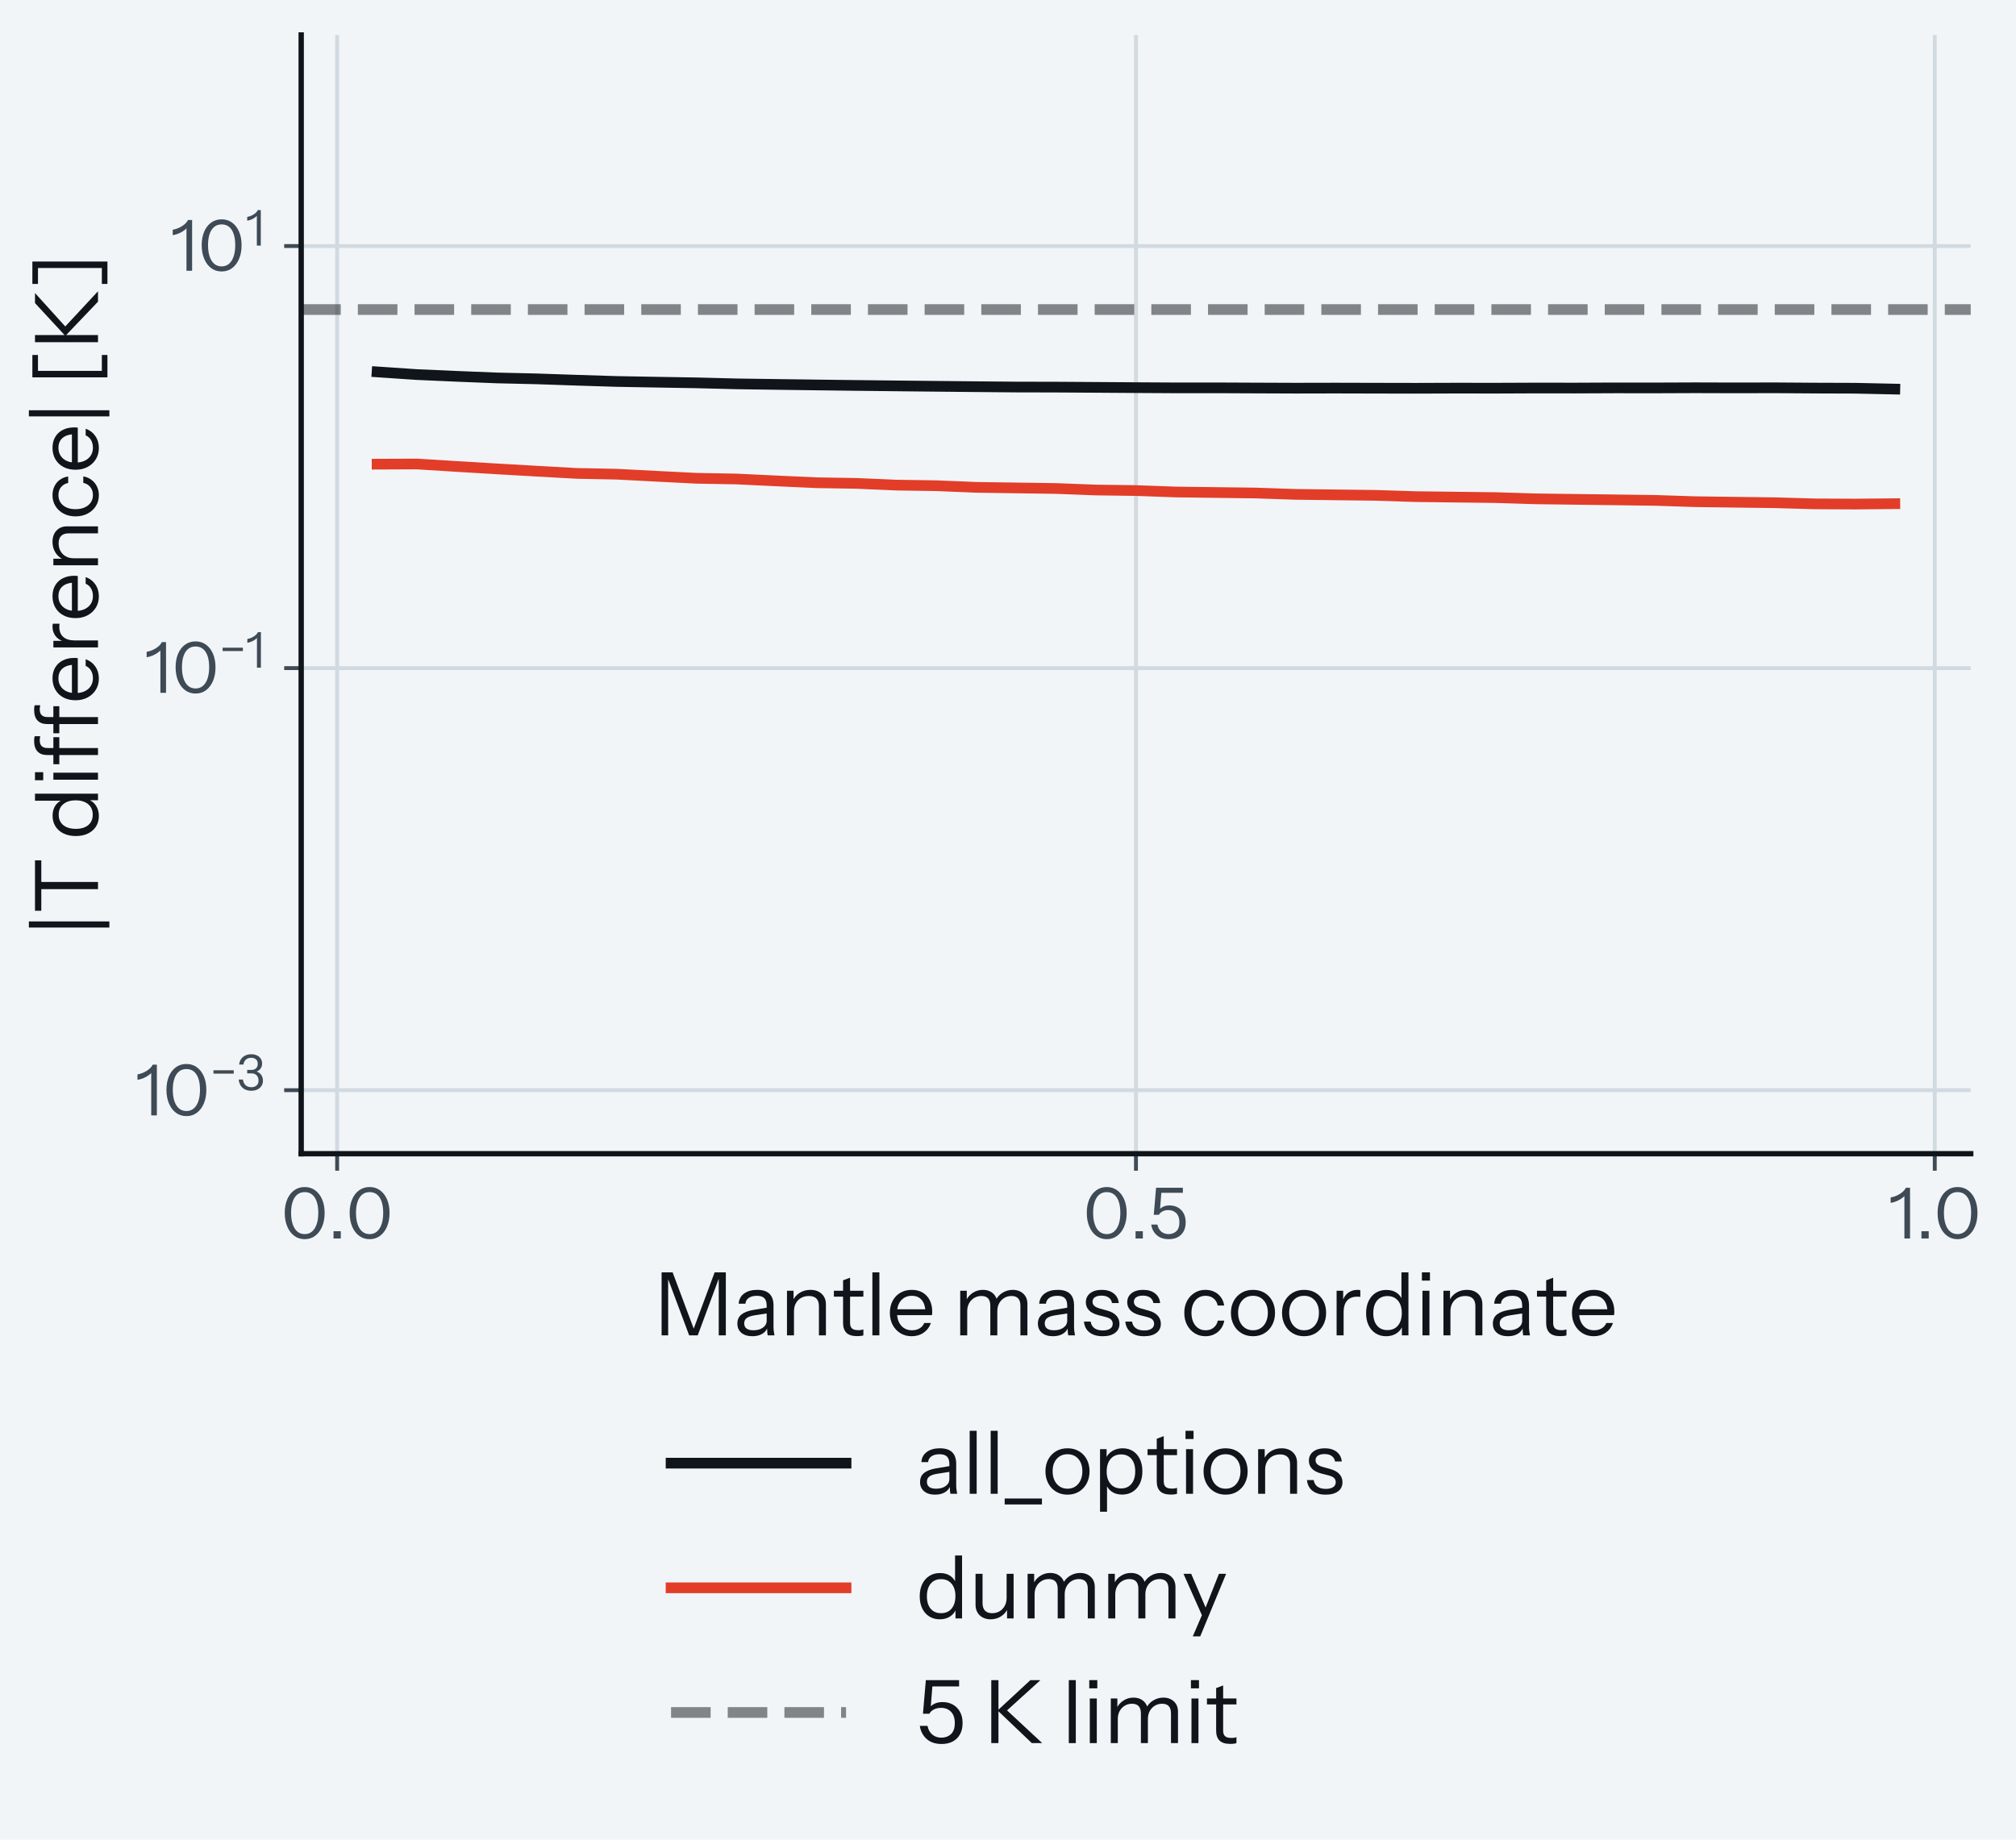
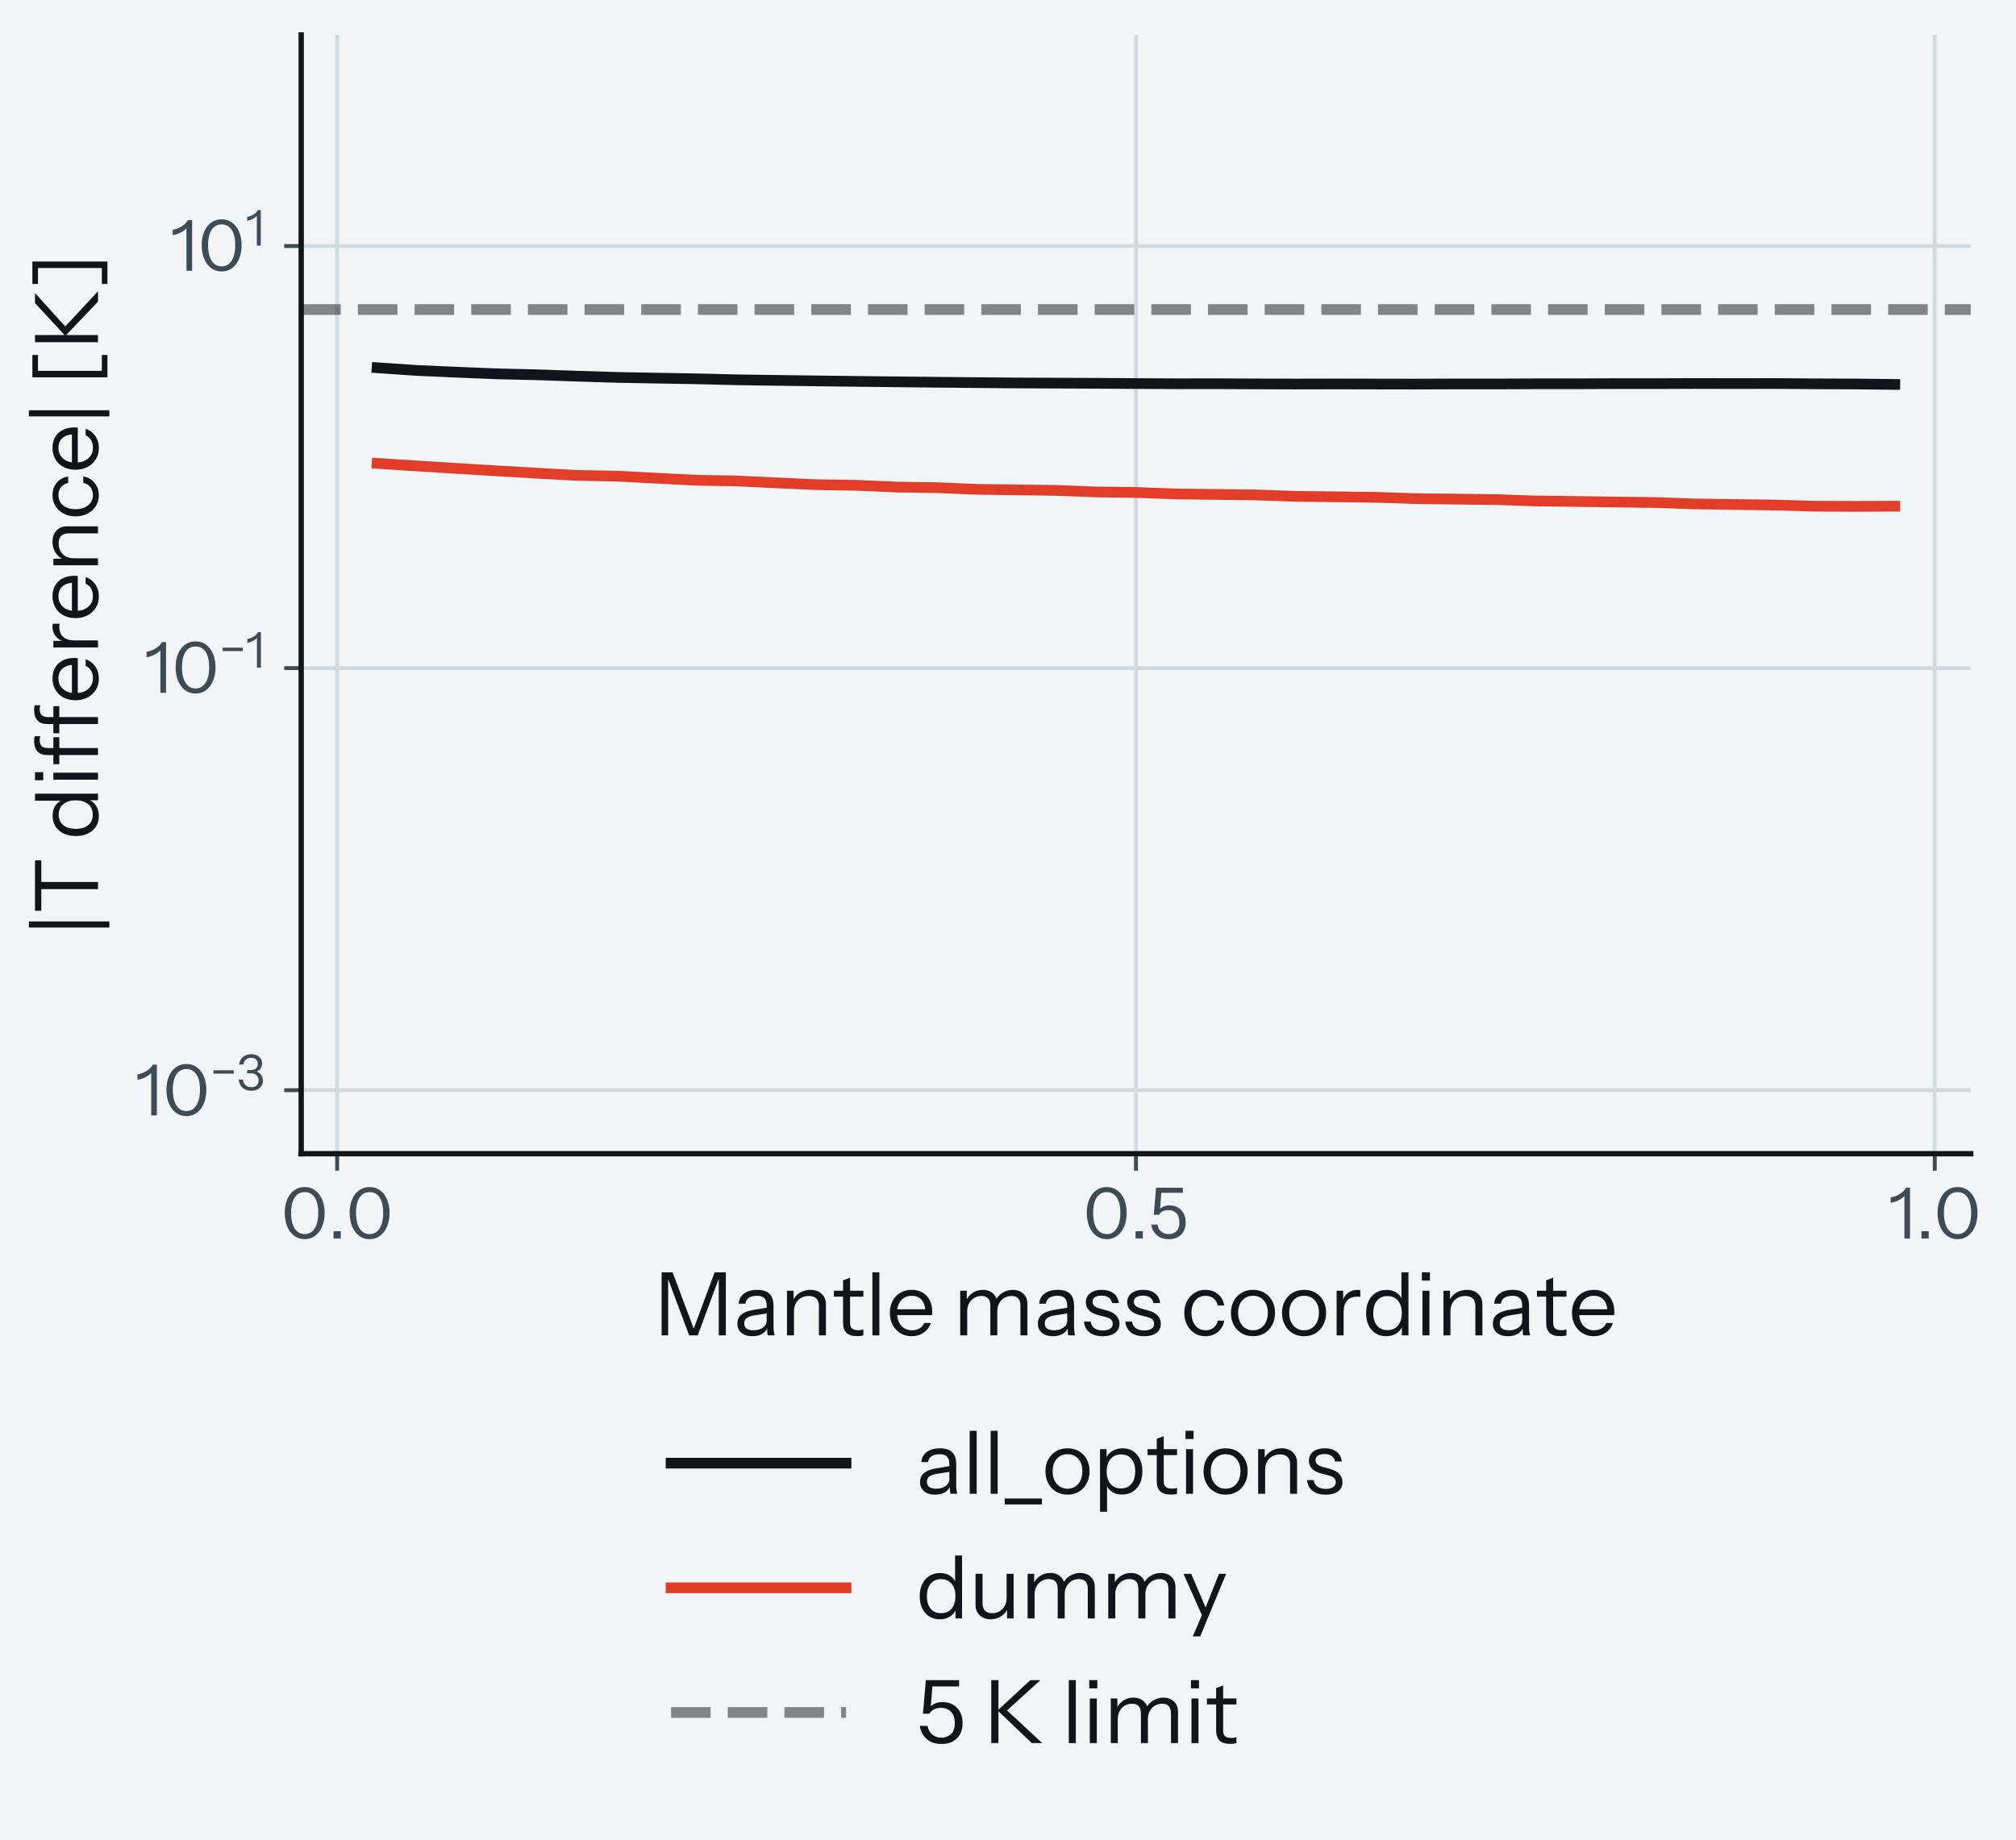
<svg xmlns="http://www.w3.org/2000/svg" xmlns:xlink="http://www.w3.org/1999/xlink" width="414.753pt" height="378.54pt" viewBox="0 0 414.753 378.54" version="1.1">
  <defs>
    <style type="text/css">*{stroke-linejoin: round; stroke-linecap: butt}</style>
  </defs>
  <g id="figure_1">
    <g id="patch_1">
      <path d="M 0 378.54  L 414.753 378.54  L 414.753 0  L 0 0  z " style="fill: #f2f5f7" />
    </g>
    <g id="axes_1">
      <g id="patch_2">
        <path d="M 61.965 237.38  L 405.437 237.38  L 405.437 7.2  L 61.965 7.2  z " style="fill: #f2f5f7" />
      </g>
      <g id="matplotlib.axis_1">
        <g id="xtick_1">
          <g id="line2d_1">
            <path d="M 69.36 237.38  L 69.36 7.2  " clip-path="url(#pf23aeb0978)" style="fill: none; stroke: #d2dae1; stroke-width: 0.8; stroke-linecap: square" />
          </g>
          <g id="line2d_2">
            <defs>
              <path id="m2a301ba8c9" d="M 0 0  L 0 3.5  " style="stroke: #3e4a55; stroke-width: 0.8" />
            </defs>
            <g>
              <use xlink:href="#m2a301ba8c9" x="69.36" y="237.38" style="fill: #3e4a55; stroke: #3e4a55; stroke-width: 0.8" />
            </g>
          </g>
          <g id="text_1">
            <g style="fill: #3e4a55" transform="translate(57.85548 254.8204) scale(0.145 -0.145)">
              <defs>
                <path id="InstrumentSans-Regular-30" d="M 2131 -64  Q 1587 -64 1180 240  Q 774 544 547 1085  Q 320 1626 320 2323  Q 320 3021 544 3549  Q 768 4077 1177 4374  Q 1587 4672 2131 4672  Q 2675 4672 3081 4374  Q 3488 4077 3715 3549  Q 3942 3021 3942 2323  Q 3942 1619 3715 1081  Q 3488 544 3081 240  Q 2675 -64 2131 -64  z M 2131 397  Q 2522 397 2797 630  Q 3072 864 3219 1296  Q 3366 1728 3366 2330  Q 3366 2925 3222 3347  Q 3078 3770 2803 3990  Q 2528 4211 2131 4211  Q 1734 4211 1459 3987  Q 1184 3763 1040 3344  Q 896 2925 896 2330  Q 896 1728 1043 1293  Q 1190 858 1465 627  Q 1741 397 2131 397  z " transform="scale(0.015625)" />
                <path id="InstrumentSans-Regular-2e" d="M 486 0  L 486 659  L 1146 659  L 1146 0  L 486 0  z " transform="scale(0.015625)" />
              </defs>
              <use xlink:href="#InstrumentSans-Regular-30" />
              <use xlink:href="#InstrumentSans-Regular-2e" transform="translate(66.59999 0)" />
              <use xlink:href="#InstrumentSans-Regular-30" transform="translate(92.09998 0)" />
            </g>
          </g>
        </g>
        <g id="xtick_2">
          <g id="line2d_3">
            <path d="M 233.701 237.38  L 233.701 7.2  " clip-path="url(#pf23aeb0978)" style="fill: none; stroke: #d2dae1; stroke-width: 0.8; stroke-linecap: square" />
          </g>
          <g id="line2d_4">
            <g>
              <use xlink:href="#m2a301ba8c9" x="233.701" y="237.38" style="fill: #3e4a55; stroke: #3e4a55; stroke-width: 0.8" />
            </g>
          </g>
          <g id="text_2">
            <g style="fill: #3e4a55" transform="translate(222.8621 254.8204) scale(0.145 -0.145)">
              <defs>
                <path id="InstrumentSans-Regular-35" d="M 1869 -64  Q 1184 -64 774 304  Q 365 672 275 1261  L 838 1261  Q 922 845 1194 621  Q 1466 397 1856 397  Q 2266 397 2550 653  Q 2835 909 2835 1466  Q 2835 2022 2550 2300  Q 2266 2579 1830 2579  Q 1517 2579 1286 2451  Q 1056 2323 979 2150  L 506 2150  L 717 4608  L 3149 4608  L 3149 4147  L 1030 4147  L 1210 4339  L 1062 2483  L 941 2528  Q 1056 2720 1312 2861  Q 1568 3002 1939 3002  Q 2368 3002 2697 2816  Q 3027 2630 3216 2288  Q 3405 1946 3405 1466  Q 3405 986 3216 643  Q 3027 301 2684 118  Q 2342 -64 1869 -64  z " transform="scale(0.015625)" />
              </defs>
              <use xlink:href="#InstrumentSans-Regular-30" />
              <use xlink:href="#InstrumentSans-Regular-2e" transform="translate(66.59999 0)" />
              <use xlink:href="#InstrumentSans-Regular-35" transform="translate(92.09998 0)" />
            </g>
          </g>
        </g>
        <g id="xtick_3">
          <g id="line2d_5">
            <path d="M 398.041 237.38  L 398.041 7.2  " clip-path="url(#pf23aeb0978)" style="fill: none; stroke: #d2dae1; stroke-width: 0.8; stroke-linecap: square" />
          </g>
          <g id="line2d_6">
            <g>
              <use xlink:href="#m2a301ba8c9" x="398.041" y="237.38" style="fill: #3e4a55; stroke: #3e4a55; stroke-width: 0.8" />
            </g>
          </g>
          <g id="text_3">
            <g style="fill: #3e4a55" transform="translate(388.5304 254.8204) scale(0.145 -0.145)">
              <defs>
                <path id="InstrumentSans-Regular-31" d="M 1440 0  L 1440 4083  L 1574 4051  Q 1498 3878 1280 3705  Q 1062 3533 777 3405  Q 493 3277 192 3232  L 192 3725  Q 493 3776 768 3904  Q 1043 4032 1257 4214  Q 1472 4397 1574 4608  L 1952 4608  L 1952 0  L 1440 0  z " transform="scale(0.015625)" />
              </defs>
              <use xlink:href="#InstrumentSans-Regular-31" />
              <use xlink:href="#InstrumentSans-Regular-2e" transform="translate(39.09999 0)" />
              <use xlink:href="#InstrumentSans-Regular-30" transform="translate(64.59998 0)" />
            </g>
          </g>
        </g>
        <g id="text_4">
          <g style="fill: #10151b" transform="translate(134.5645 274.7529) scale(0.18 -0.18)">
            <defs>
              <path id="InstrumentSans-Regular-4d" d="M 550 0  L 550 4608  L 1357 4608  L 3021 166  L 2778 166  L 4429 4608  L 5248 4608  L 5248 0  L 4730 0  L 4730 4333  L 4800 4333  L 3194 0  L 2566 0  L 960 4294  L 1030 4294  L 1030 0  L 550 0  z " transform="scale(0.015625)" />
              <path id="InstrumentSans-Regular-61" d="M 2515 0  Q 2490 109 2480 249  Q 2470 390 2470 608  L 2438 608  L 2438 2170  Q 2438 2541 2268 2717  Q 2099 2893 1722 2893  Q 1350 2893 1129 2742  Q 909 2592 883 2317  L 390 2317  Q 422 2790 787 3059  Q 1152 3328 1741 3328  Q 2349 3328 2643 3040  Q 2938 2752 2938 2176  L 2938 608  Q 2938 467 2957 316  Q 2976 166 3008 0  L 2515 0  z M 1395 -64  Q 890 -64 592 182  Q 294 429 294 858  Q 294 1286 588 1523  Q 883 1760 1446 1856  L 2586 2048  L 2586 1626  L 1523 1459  Q 1165 1402 979 1267  Q 794 1133 794 877  Q 794 627 963 499  Q 1133 371 1466 371  Q 1894 371 2166 566  Q 2438 762 2438 1075  L 2522 621  Q 2419 294 2121 115  Q 1824 -64 1395 -64  z " transform="scale(0.015625)" />
              <path id="InstrumentSans-Regular-6e" d="M 512 0  L 512 3264  L 992 3264  L 992 2496  L 1024 2496  L 1024 0  L 512 0  z M 2848 0  L 2848 2138  Q 2848 2509 2662 2694  Q 2477 2880 2112 2880  Q 1792 2880 1545 2739  Q 1299 2598 1161 2348  Q 1024 2099 1024 1766  L 941 2541  Q 1107 2906 1449 3117  Q 1792 3328 2227 3328  Q 2739 3328 3049 3037  Q 3360 2746 3360 2272  L 3360 0  L 2848 0  z " transform="scale(0.015625)" />
              <path id="InstrumentSans-Regular-74" d="M 1818 -58  Q 1274 -58 1027 188  Q 781 435 781 902  L 781 4026  L 1293 4218  L 1293 909  Q 1293 634 1433 506  Q 1574 378 1894 378  Q 2022 378 2115 394  Q 2208 410 2266 435  L 2266 0  Q 2202 -26 2083 -42  Q 1965 -58 1818 -58  z M 109 2829  L 109 3264  L 2266 3264  L 2266 2829  L 109 2829  z " transform="scale(0.015625)" />
              <path id="InstrumentSans-Regular-6c" d="M 512 0  L 512 4608  L 1024 4608  L 1024 0  L 512 0  z " transform="scale(0.015625)" />
              <path id="InstrumentSans-Regular-65" d="M 1850 -64  Q 1382 -64 1024 157  Q 666 378 461 762  Q 256 1146 256 1645  Q 256 2144 457 2525  Q 659 2906 1024 3117  Q 1389 3328 1862 3328  Q 2317 3328 2653 3129  Q 2989 2931 3171 2572  Q 3354 2214 3354 1728  Q 3354 1664 3350 1606  Q 3347 1549 3334 1478  L 640 1478  L 640 1907  L 3021 1907  L 2854 1670  Q 2854 2259 2595 2576  Q 2336 2893 1862 2893  Q 1376 2893 1078 2557  Q 781 2221 781 1651  Q 781 1069 1078 720  Q 1376 371 1875 371  Q 2189 371 2425 508  Q 2662 646 2771 902  L 3258 902  Q 3098 454 2723 195  Q 2349 -64 1850 -64  z " transform="scale(0.015625)" />
              <path id="InstrumentSans-Regular-20" transform="scale(0.015625)" />
              <path id="InstrumentSans-Regular-6d" d="M 512 0  L 512 3264  L 992 3264  L 992 2496  L 1024 2496  L 1024 0  L 512 0  z M 2714 0  L 2714 2163  Q 2714 2534 2547 2707  Q 2381 2880 2067 2880  Q 1773 2880 1536 2739  Q 1299 2598 1161 2348  Q 1024 2099 1024 1766  L 941 2541  Q 1107 2906 1440 3117  Q 1773 3328 2163 3328  Q 2637 3328 2931 3049  Q 3226 2771 3226 2298  L 3226 0  L 2714 0  z M 4915 0  L 4915 2163  Q 4915 2534 4748 2707  Q 4582 2880 4269 2880  Q 3974 2880 3737 2739  Q 3501 2598 3363 2348  Q 3226 2099 3226 1766  L 3098 2541  Q 3264 2906 3609 3117  Q 3955 3328 4352 3328  Q 4826 3328 5126 3049  Q 5427 2771 5427 2298  L 5427 0  L 4915 0  z " transform="scale(0.015625)" />
              <path id="InstrumentSans-Regular-73" d="M 1619 -64  Q 1018 -64 659 214  Q 301 493 250 1005  L 742 1005  Q 787 691 1017 524  Q 1248 358 1632 358  Q 1971 358 2163 486  Q 2355 614 2355 851  Q 2355 1018 2246 1142  Q 2138 1267 1811 1350  L 1286 1485  Q 838 1600 614 1840  Q 390 2080 390 2413  Q 390 2835 704 3081  Q 1018 3328 1555 3328  Q 2086 3328 2419 3072  Q 2752 2816 2797 2362  L 2304 2362  Q 2259 2624 2060 2765  Q 1862 2906 1536 2906  Q 1222 2906 1049 2787  Q 877 2669 877 2451  Q 877 2285 1001 2163  Q 1126 2042 1421 1958  L 1933 1818  Q 2387 1696 2617 1446  Q 2848 1197 2848 845  Q 2848 416 2521 176  Q 2195 -64 1619 -64  z " transform="scale(0.015625)" />
              <path id="InstrumentSans-Regular-63" d="M 1805 -64  Q 1357 -64 1008 157  Q 659 378 457 765  Q 256 1152 256 1645  Q 256 2138 457 2515  Q 659 2893 1008 3110  Q 1357 3328 1798 3328  Q 2163 3328 2454 3187  Q 2746 3046 2934 2787  Q 3123 2528 3174 2182  L 2701 2182  Q 2637 2496 2406 2694  Q 2176 2893 1811 2893  Q 1498 2893 1267 2739  Q 1037 2586 909 2304  Q 781 2022 781 1645  Q 781 1267 909 979  Q 1037 691 1270 531  Q 1504 371 1818 371  Q 2170 371 2406 566  Q 2643 762 2707 1075  L 3181 1075  Q 3123 736 2928 477  Q 2733 218 2445 77  Q 2157 -64 1805 -64  z " transform="scale(0.015625)" />
              <path id="InstrumentSans-Regular-6f" d="M 1869 -64  Q 1389 -64 1024 160  Q 659 384 457 771  Q 256 1158 256 1645  Q 256 2138 461 2515  Q 666 2893 1027 3110  Q 1389 3328 1869 3328  Q 2355 3328 2716 3110  Q 3078 2893 3280 2515  Q 3482 2138 3482 1645  Q 3482 1158 3280 771  Q 3078 384 2716 160  Q 2355 -64 1869 -64  z M 1869 371  Q 2202 371 2445 534  Q 2688 698 2822 986  Q 2957 1274 2957 1651  Q 2957 2214 2659 2553  Q 2362 2893 1869 2893  Q 1382 2893 1081 2553  Q 781 2214 781 1651  Q 781 1274 915 986  Q 1050 698 1296 534  Q 1542 371 1869 371  z " transform="scale(0.015625)" />
              <path id="InstrumentSans-Regular-72" d="M 512 0  L 512 3264  L 992 3264  L 992 2432  L 1024 2432  L 1024 0  L 512 0  z M 1024 1702  L 941 2477  Q 1056 2893 1350 3110  Q 1645 3328 2029 3328  Q 2189 3328 2246 3302  L 2246 2810  Q 2214 2822 2156 2825  Q 2099 2829 2016 2829  Q 1530 2829 1277 2537  Q 1024 2246 1024 1702  z " transform="scale(0.015625)" />
              <path id="InstrumentSans-Regular-64" d="M 2886 0  L 2886 762  L 2950 742  Q 2829 371 2505 153  Q 2182 -64 1734 -64  Q 1293 -64 963 147  Q 634 358 451 736  Q 269 1114 269 1619  Q 269 2131 454 2515  Q 640 2899 973 3110  Q 1306 3322 1754 3322  Q 2214 3322 2528 3098  Q 2842 2874 2957 2464  L 2854 2451  L 2854 4608  L 3366 4608  L 3366 0  L 2886 0  z M 1830 384  Q 2323 384 2601 720  Q 2880 1056 2880 1638  Q 2880 2208 2598 2541  Q 2317 2874 1830 2874  Q 1344 2874 1069 2541  Q 794 2208 794 1619  Q 794 1043 1069 713  Q 1344 384 1830 384  z " transform="scale(0.015625)" />
              <path id="InstrumentSans-Regular-69" d="M 512 0  L 512 3264  L 1024 3264  L 1024 0  L 512 0  z M 472 4006  L 472 4608  L 1061 4608  L 1061 4006  L 472 4006  z " transform="scale(0.015625)" />
            </defs>
            <use xlink:href="#InstrumentSans-Regular-4d" />
            <use xlink:href="#InstrumentSans-Regular-61" transform="translate(90.59999 0)" />
            <use xlink:href="#InstrumentSans-Regular-6e" transform="translate(143.9 0)" />
            <use xlink:href="#InstrumentSans-Regular-74" transform="translate(203.8 0)" />
            <use xlink:href="#InstrumentSans-Regular-6c" transform="translate(241.5 0)" />
            <use xlink:href="#InstrumentSans-Regular-65" transform="translate(265.5 0)" />
            <use xlink:href="#InstrumentSans-Regular-20" transform="translate(321.8999 0)" />
            <use xlink:href="#InstrumentSans-Regular-6d" transform="translate(341.8999 0)" />
            <use xlink:href="#InstrumentSans-Regular-61" transform="translate(434.0999 0)" />
            <use xlink:href="#InstrumentSans-Regular-73" transform="translate(487.3999 0)" />
            <use xlink:href="#InstrumentSans-Regular-73" transform="translate(534.6999 0)" />
            <use xlink:href="#InstrumentSans-Regular-20" transform="translate(581.9999 0)" />
            <use xlink:href="#InstrumentSans-Regular-63" transform="translate(601.9999 0)" />
            <use xlink:href="#InstrumentSans-Regular-6f" transform="translate(655.2998 0)" />
            <use xlink:href="#InstrumentSans-Regular-6f" transform="translate(713.6998 0)" />
            <use xlink:href="#InstrumentSans-Regular-72" transform="translate(772.0998 0)" />
            <use xlink:href="#InstrumentSans-Regular-64" transform="translate(809.5998 0)" />
            <use xlink:href="#InstrumentSans-Regular-69" transform="translate(870.1998 0)" />
            <use xlink:href="#InstrumentSans-Regular-6e" transform="translate(894.1998 0)" />
            <use xlink:href="#InstrumentSans-Regular-61" transform="translate(954.0998 0)" />
            <use xlink:href="#InstrumentSans-Regular-74" transform="translate(1007.4 0)" />
            <use xlink:href="#InstrumentSans-Regular-65" transform="translate(1045.1 0)" />
          </g>
        </g>
      </g>
      <g id="matplotlib.axis_2">
        <g id="ytick_1">
          <g id="line2d_7">
            <path d="M 61.965 224.309  L 405.437 224.309  " clip-path="url(#pf23aeb0978)" style="fill: none; stroke: #d2dae1; stroke-width: 0.8; stroke-linecap: square" />
          </g>
          <g id="line2d_8">
            <defs>
              <path id="me776a80f98" d="M 0 0  L -3.5 0  " style="stroke: #3e4a55; stroke-width: 0.8" />
            </defs>
            <g>
              <use xlink:href="#me776a80f98" x="61.965" y="224.309" style="fill: #3e4a55; stroke: #3e4a55; stroke-width: 0.8" />
            </g>
          </g>
          <g id="text_5">
            <g style="fill: #3e4a55" transform="translate(27.85 229.5291) scale(0.145 -0.145)">
              <defs>
                <path id="InstrumentSans-Regular-2212" d="M 384 2157  L 384 2592  L 3014 2592  L 3014 2157  L 384 2157  z " transform="scale(0.015625)" />
                <path id="InstrumentSans-Regular-33" d="M 1894 -64  Q 1434 -64 1085 105  Q 736 275 521 601  Q 307 928 256 1389  L 806 1389  Q 877 909 1158 653  Q 1440 397 1901 397  Q 2336 397 2585 627  Q 2835 858 2835 1254  Q 2835 1670 2592 1929  Q 2349 2189 1939 2189  L 1363 2189  L 1363 2637  L 1920 2637  Q 2291 2637 2512 2851  Q 2733 3066 2733 3424  Q 2733 3802 2499 4006  Q 2266 4211 1869 4211  Q 1478 4211 1203 3984  Q 928 3757 877 3334  L 320 3334  Q 358 3744 563 4041  Q 768 4339 1110 4505  Q 1453 4672 1882 4672  Q 2298 4672 2618 4525  Q 2938 4378 3117 4106  Q 3296 3834 3296 3469  Q 3296 3142 3149 2892  Q 3002 2643 2749 2502  Q 2496 2362 2170 2362  L 2131 2496  Q 2522 2496 2806 2333  Q 3091 2170 3248 1888  Q 3405 1606 3405 1235  Q 3405 851 3213 556  Q 3021 262 2681 99  Q 2342 -64 1894 -64  z " transform="scale(0.015625)" />
              </defs>
              <use xlink:href="#InstrumentSans-Regular-31" transform="translate(0 0.2)" />
              <use xlink:href="#InstrumentSans-Regular-30" transform="translate(39.09999 0.2)" />
              <use xlink:href="#InstrumentSans-Regular-2212" transform="translate(106.5925 35.9) scale(0.7)" />
              <use xlink:href="#InstrumentSans-Regular-33" transform="translate(143.7625 35.9) scale(0.7)" />
            </g>
          </g>
        </g>
        <g id="ytick_2">
          <g id="line2d_9">
            <path d="M 61.965 137.465  L 405.437 137.465  " clip-path="url(#pf23aeb0978)" style="fill: none; stroke: #d2dae1; stroke-width: 0.8; stroke-linecap: square" />
          </g>
          <g id="line2d_10">
            <g>
              <use xlink:href="#me776a80f98" x="61.965" y="137.465" style="fill: #3e4a55; stroke: #3e4a55; stroke-width: 0.8" />
            </g>
          </g>
          <g id="text_6">
            <g style="fill: #3e4a55" transform="translate(29.735 142.6855) scale(0.145 -0.145)">
              <use xlink:href="#InstrumentSans-Regular-31" transform="translate(0 0.9)" />
              <use xlink:href="#InstrumentSans-Regular-30" transform="translate(39.09999 0.9)" />
              <use xlink:href="#InstrumentSans-Regular-2212" transform="translate(106.5925 36.6) scale(0.7)" />
              <use xlink:href="#InstrumentSans-Regular-31" transform="translate(143.7625 36.6) scale(0.7)" />
            </g>
          </g>
        </g>
        <g id="ytick_3">
          <g id="line2d_11">
            <path d="M 61.965 50.622  L 405.437 50.622  " clip-path="url(#pf23aeb0978)" style="fill: none; stroke: #d2dae1; stroke-width: 0.8; stroke-linecap: square" />
          </g>
          <g id="line2d_12">
            <g>
              <use xlink:href="#me776a80f98" x="61.965" y="50.622" style="fill: #3e4a55; stroke: #3e4a55; stroke-width: 0.8" />
            </g>
          </g>
          <g id="text_7">
            <g style="fill: #3e4a55" transform="translate(35.1 55.84182) scale(0.145 -0.145)">
              <use xlink:href="#InstrumentSans-Regular-31" transform="translate(0 0.9)" />
              <use xlink:href="#InstrumentSans-Regular-30" transform="translate(39.09999 0.9)" />
              <use xlink:href="#InstrumentSans-Regular-31" transform="translate(106.5925 36.6) scale(0.7)" />
            </g>
          </g>
        </g>
        <g id="text_8">
          <g style="fill: #10151b" transform="translate(20.16 192.3932) rotate(-90) scale(0.18 -0.18)">
            <defs>
              <path id="InstrumentSans-Regular-7c" d="M 550 -832  L 550 5056  L 998 5056  L 998 -832  L 550 -832  z " transform="scale(0.015625)" />
              <path id="InstrumentSans-Regular-54" d="M 1811 0  L 1811 4147  L 230 4147  L 230 4608  L 3917 4608  L 3917 4147  L 2336 4147  L 2336 0  L 1811 0  z " transform="scale(0.015625)" />
              <path id="InstrumentSans-Regular-66" d="M 781 0  L 781 3725  Q 781 4173 1040 4422  Q 1299 4672 1830 4672  Q 1958 4672 2032 4659  Q 2106 4646 2157 4627  L 2157 4224  Q 2112 4237 2032 4249  Q 1952 4262 1862 4262  Q 1568 4262 1430 4115  Q 1293 3968 1293 3699  L 1293 0  L 781 0  z M 109 2829  L 109 3264  L 2086 3264  L 2086 2829  L 109 2829  z " transform="scale(0.015625)" />
              <path id="InstrumentSans-Regular-5b" d="M 576 -691  L 576 4800  L 2214 4800  L 2214 4390  L 1050 4390  L 1050 -282  L 2214 -282  L 2214 -691  L 576 -691  z " transform="scale(0.015625)" />
              <path id="InstrumentSans-Regular-4b" d="M 550 0  L 550 4608  L 1075 4608  L 1075 0  L 550 0  z M 1018 2394  L 3411 4608  L 4147 4608  L 1702 2394  L 1018 2394  z M 3514 0  L 1005 2394  L 1702 2394  L 4275 0  L 3514 0  z " transform="scale(0.015625)" />
              <path id="InstrumentSans-Regular-5d" d="M 2022 4800  L 2022 -691  L 384 -691  L 384 -282  L 1549 -282  L 1549 4390  L 384 4390  L 384 4800  L 2022 4800  z " transform="scale(0.015625)" />
            </defs>
            <use xlink:href="#InstrumentSans-Regular-7c" />
            <use xlink:href="#InstrumentSans-Regular-54" transform="translate(24.2 0)" />
            <use xlink:href="#InstrumentSans-Regular-20" transform="translate(88.99998 0)" />
            <use xlink:href="#InstrumentSans-Regular-64" transform="translate(109 0)" />
            <use xlink:href="#InstrumentSans-Regular-69" transform="translate(169.6 0)" />
            <use xlink:href="#InstrumentSans-Regular-66" transform="translate(193.5999 0)" />
            <use xlink:href="#InstrumentSans-Regular-66" transform="translate(228.9999 0)" />
            <use xlink:href="#InstrumentSans-Regular-65" transform="translate(264.3999 0)" />
            <use xlink:href="#InstrumentSans-Regular-72" transform="translate(320.7999 0)" />
            <use xlink:href="#InstrumentSans-Regular-65" transform="translate(358.2999 0)" />
            <use xlink:href="#InstrumentSans-Regular-6e" transform="translate(414.6999 0)" />
            <use xlink:href="#InstrumentSans-Regular-63" transform="translate(474.5999 0)" />
            <use xlink:href="#InstrumentSans-Regular-65" transform="translate(527.8999 0)" />
            <use xlink:href="#InstrumentSans-Regular-7c" transform="translate(584.2999 0)" />
            <use xlink:href="#InstrumentSans-Regular-20" transform="translate(608.4999 0)" />
            <use xlink:href="#InstrumentSans-Regular-5b" transform="translate(628.4999 0)" />
            <use xlink:href="#InstrumentSans-Regular-4b" transform="translate(669.0999 0)" />
            <use xlink:href="#InstrumentSans-Regular-5d" transform="translate(738.2998 0)" />
          </g>
        </g>
      </g>
      <g id="line2d_13">
-         <path d="M 77.577 76.517  L 85.794 77.071  L 94.011 77.433  L 102.228 77.761  L 110.445 77.952  L 118.662 78.232  L 126.88 78.488  L 135.097 78.635  L 143.314 78.772  L 151.531 78.98  L 159.748 79.096  L 167.965 79.204  L 176.182 79.305  L 184.399 79.398  L 192.616 79.483  L 200.833 79.562  L 209.05 79.633  L 217.267 79.652  L 225.484 79.703  L 233.701 79.758  L 241.918 79.805  L 250.135 79.799  L 258.352 79.836  L 266.569 79.867  L 274.786 79.851  L 283.003 79.872  L 291.22 79.888  L 299.437 79.861  L 307.654 79.869  L 315.871 79.837  L 324.088 79.844  L 332.305 79.809  L 340.522 79.816  L 348.739 79.784  L 356.956 79.808  L 365.173 79.792  L 373.39 79.851  L 381.607 79.879  L 389.824 80.055  " clip-path="url(#pf23aeb0978)" style="fill: none; stroke: #10151b; stroke-width: 2.2; stroke-linecap: square" />
+         <path d="M 77.577 75.665  L 85.794 76.222  L 94.011 76.588  L 102.228 76.919  L 110.445 77.115  L 118.662 77.396  L 126.88 77.652  L 135.097 77.801  L 143.314 77.94  L 151.531 78.146  L 159.748 78.263  L 167.965 78.371  L 176.182 78.471  L 184.399 78.564  L 192.616 78.648  L 200.833 78.725  L 209.05 78.795  L 217.267 78.834  L 225.484 78.864  L 233.701 78.915  L 241.918 78.96  L 250.135 78.953  L 258.352 78.987  L 266.569 79.015  L 274.786 78.996  L 283.003 79.014  L 291.22 79.026  L 299.437 78.996  L 307.654 79.001  L 315.871 78.966  L 324.088 78.968  L 332.305 78.93  L 340.522 78.935  L 348.739 78.902  L 356.956 78.923  L 365.173 78.907  L 373.39 78.972  L 381.607 79.005  L 389.824 79.097  " clip-path="url(#pf23aeb0978)" style="fill: none; stroke: #10151b; stroke-width: 2.2; stroke-linecap: square" />
      </g>
      <g id="line2d_14">
-         <path d="M 77.577 95.502  L 85.794 95.469  L 94.011 95.982  L 102.228 96.475  L 110.445 96.948  L 118.662 97.402  L 126.88 97.565  L 135.097 97.995  L 143.314 98.409  L 151.531 98.556  L 159.748 98.947  L 167.965 99.323  L 176.182 99.456  L 184.399 99.811  L 192.616 99.937  L 200.833 100.273  L 209.05 100.392  L 217.267 100.509  L 225.484 100.822  L 233.701 100.933  L 241.918 101.23  L 250.135 101.336  L 258.352 101.44  L 266.569 101.719  L 274.786 101.819  L 283.003 101.919  L 291.22 102.183  L 299.437 102.283  L 307.654 102.381  L 315.871 102.636  L 324.088 102.743  L 332.305 102.847  L 340.522 102.955  L 348.739 103.223  L 356.956 103.333  L 365.173 103.437  L 373.39 103.674  L 381.607 103.714  L 389.824 103.636  " clip-path="url(#pf23aeb0978)" style="fill: none; stroke: #e23d28; stroke-width: 2.2; stroke-linecap: square" />
+         <path d="M 77.577 95.339  L 85.794 95.874  L 94.011 96.388  L 102.228 96.882  L 110.445 97.358  L 118.662 97.814  L 126.88 97.965  L 135.097 98.398  L 143.314 98.815  L 151.531 98.953  L 159.748 99.348  L 167.965 99.729  L 176.182 99.854  L 184.399 100.214  L 192.616 100.333  L 200.833 100.675  L 209.05 100.788  L 217.267 100.9  L 225.484 101.219  L 233.701 101.326  L 241.918 101.63  L 250.135 101.732  L 258.352 101.834  L 266.569 102.121  L 274.786 102.22  L 283.003 102.32  L 291.22 102.596  L 299.437 102.695  L 307.654 102.796  L 315.871 103.071  L 324.088 103.176  L 332.305 103.286  L 340.522 103.397  L 348.739 103.688  L 356.956 103.803  L 365.173 103.917  L 373.39 104.158  L 381.607 104.189  L 389.824 104.157  " clip-path="url(#pf23aeb0978)" style="fill: none; stroke: #e23d28; stroke-width: 2.2; stroke-linecap: square" />
      </g>
      <g id="line2d_15">
        <path d="M 61.965 63.693  L 405.437 63.693  " clip-path="url(#pf23aeb0978)" style="fill: none; stroke-dasharray: 8.14,3.52; stroke-dashoffset: 0; stroke: #10151b; stroke-opacity: 0.5; stroke-width: 2.2" />
      </g>
      <g id="patch_3">
        <path d="M 61.965 237.38  L 61.965 7.2  " style="fill: none; stroke: #10151b; stroke-width: 1.1; stroke-linejoin: miter; stroke-linecap: square" />
      </g>
      <g id="patch_4">
        <path d="M 61.965 237.38  L 405.437 237.38  " style="fill: none; stroke: #10151b; stroke-width: 1.1; stroke-linejoin: miter; stroke-linecap: square" />
      </g>
    </g>
    <g id="legend_1">
      <g id="line2d_16">
        <path d="M 138.058 301.05  L 156.058 301.05  L 174.058 301.05  " style="fill: none; stroke: #10151b; stroke-width: 2.2; stroke-linecap: square" />
      </g>
      <g id="text_9">
        <g style="fill: #10151b" transform="translate(188.458 307.35) scale(0.18 -0.18)">
          <defs>
            <path id="InstrumentSans-Regular-5f" d="M 0 -781  L 0 -346  L 2726 -346  L 2726 -781  L 0 -781  z " transform="scale(0.015625)" />
            <path id="InstrumentSans-Regular-70" d="M 2125 -58  Q 1664 -58 1350 166  Q 1037 390 922 800  L 1024 813  L 1024 -1312  L 512 -1312  L 512 3264  L 992 3264  L 992 2502  L 922 2522  Q 1043 2899 1382 3113  Q 1722 3328 2170 3328  Q 2605 3328 2928 3117  Q 3251 2906 3430 2528  Q 3610 2150 3610 1645  Q 3610 1133 3424 749  Q 3238 365 2905 153  Q 2573 -58 2125 -58  z M 2048 390  Q 2534 390 2809 726  Q 3085 1062 3085 1645  Q 3085 2221 2809 2550  Q 2534 2880 2048 2880  Q 1562 2880 1280 2544  Q 998 2208 998 1626  Q 998 1056 1280 723  Q 1562 390 2048 390  z " transform="scale(0.015625)" />
          </defs>
          <use xlink:href="#InstrumentSans-Regular-61" />
          <use xlink:href="#InstrumentSans-Regular-6c" transform="translate(53.29999 0)" />
          <use xlink:href="#InstrumentSans-Regular-6c" transform="translate(77.29997 0)" />
          <use xlink:href="#InstrumentSans-Regular-5f" transform="translate(101.3 0)" />
          <use xlink:href="#InstrumentSans-Regular-6f" transform="translate(143.8999 0)" />
          <use xlink:href="#InstrumentSans-Regular-70" transform="translate(202.2999 0)" />
          <use xlink:href="#InstrumentSans-Regular-74" transform="translate(262.8999 0)" />
          <use xlink:href="#InstrumentSans-Regular-69" transform="translate(300.5999 0)" />
          <use xlink:href="#InstrumentSans-Regular-6f" transform="translate(324.5999 0)" />
          <use xlink:href="#InstrumentSans-Regular-6e" transform="translate(382.9999 0)" />
          <use xlink:href="#InstrumentSans-Regular-73" transform="translate(442.8999 0)" />
        </g>
      </g>
      <g id="line2d_17">
        <path d="M 138.058 326.7  L 156.058 326.7  L 174.058 326.7  " style="fill: none; stroke: #e23d28; stroke-width: 2.2; stroke-linecap: square" />
      </g>
      <g id="text_10">
        <g style="fill: #10151b" transform="translate(188.458 333) scale(0.18 -0.18)">
          <defs>
            <path id="InstrumentSans-Regular-75" d="M 1574 -64  Q 1254 -64 1004 67  Q 755 198 614 438  Q 474 678 474 992  L 474 3264  L 986 3264  L 986 1126  Q 986 755 1168 569  Q 1350 384 1690 384  Q 1997 384 2233 525  Q 2470 666 2608 918  Q 2746 1171 2746 1498  L 2829 723  Q 2669 358 2329 147  Q 1990 -64 1574 -64  z M 2778 0  L 2778 768  L 2746 768  L 2746 3264  L 3258 3264  L 3258 0  L 2778 0  z " transform="scale(0.015625)" />
            <path id="InstrumentSans-Regular-79" d="M 794 -1312  L 1523 384  L 1638 563  L 2707 3264  L 3232 3264  L 1338 -1312  L 794 -1312  z M 1581 -32  L 115 3264  L 678 3264  L 1939 314  L 1581 -32  z " transform="scale(0.015625)" />
          </defs>
          <use xlink:href="#InstrumentSans-Regular-64" />
          <use xlink:href="#InstrumentSans-Regular-75" transform="translate(60.59999 0)" />
          <use xlink:href="#InstrumentSans-Regular-6d" transform="translate(119.5 0)" />
          <use xlink:href="#InstrumentSans-Regular-6d" transform="translate(211.7 0)" />
          <use xlink:href="#InstrumentSans-Regular-79" transform="translate(303.8999 0)" />
        </g>
      </g>
      <g id="line2d_18">
        <path d="M 138.058 352.35  L 156.058 352.35  L 174.058 352.35  " style="fill: none; stroke-dasharray: 8.14,3.52; stroke-dashoffset: 0; stroke: #10151b; stroke-opacity: 0.5; stroke-width: 2.2" />
      </g>
      <g id="text_11">
        <g style="fill: #10151b" transform="translate(188.458 358.65) scale(0.18 -0.18)">
          <use xlink:href="#InstrumentSans-Regular-35" />
          <use xlink:href="#InstrumentSans-Regular-20" transform="translate(57.39999 0)" />
          <use xlink:href="#InstrumentSans-Regular-4b" transform="translate(77.39998 0)" />
          <use xlink:href="#InstrumentSans-Regular-20" transform="translate(146.6 0)" />
          <use xlink:href="#InstrumentSans-Regular-6c" transform="translate(166.5999 0)" />
          <use xlink:href="#InstrumentSans-Regular-69" transform="translate(190.5999 0)" />
          <use xlink:href="#InstrumentSans-Regular-6d" transform="translate(214.5999 0)" />
          <use xlink:href="#InstrumentSans-Regular-69" transform="translate(306.7999 0)" />
          <use xlink:href="#InstrumentSans-Regular-74" transform="translate(330.7999 0)" />
        </g>
      </g>
    </g>
  </g>
  <defs>
    <clipPath id="pf23aeb0978">
      <rect x="61.965" y="7.2" width="343.472" height="230.18" />
    </clipPath>
  </defs>
</svg>
